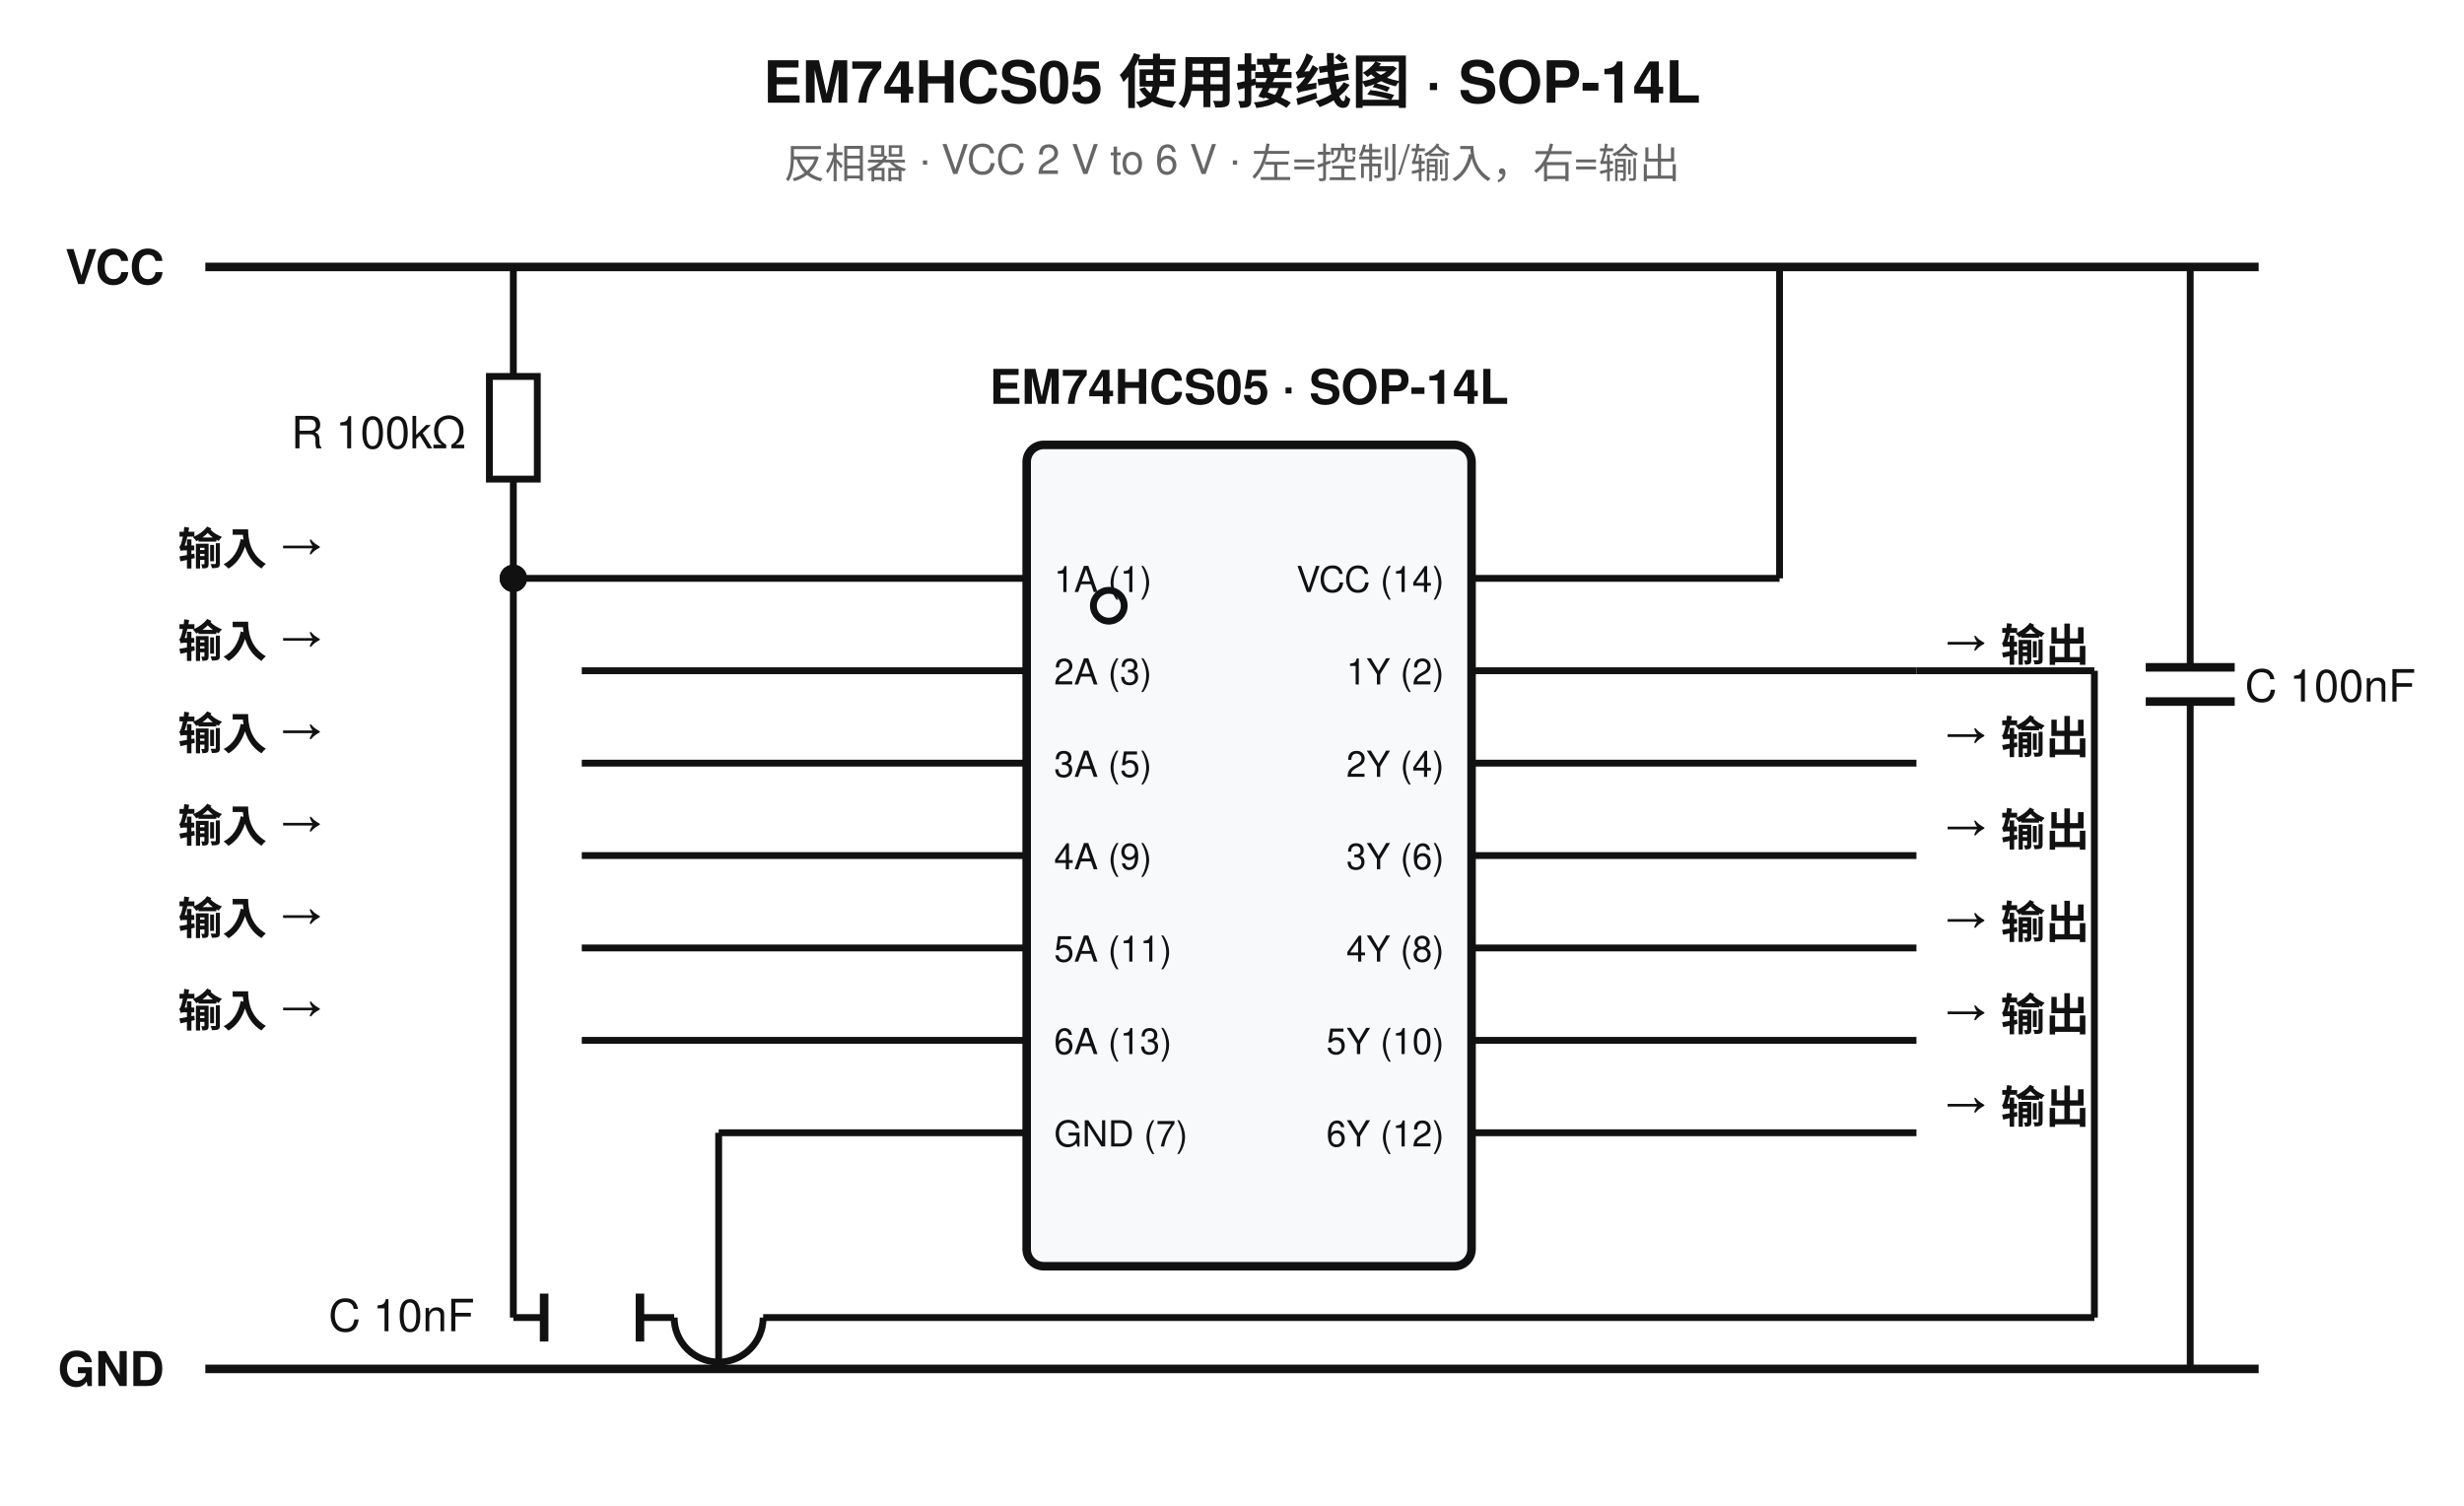
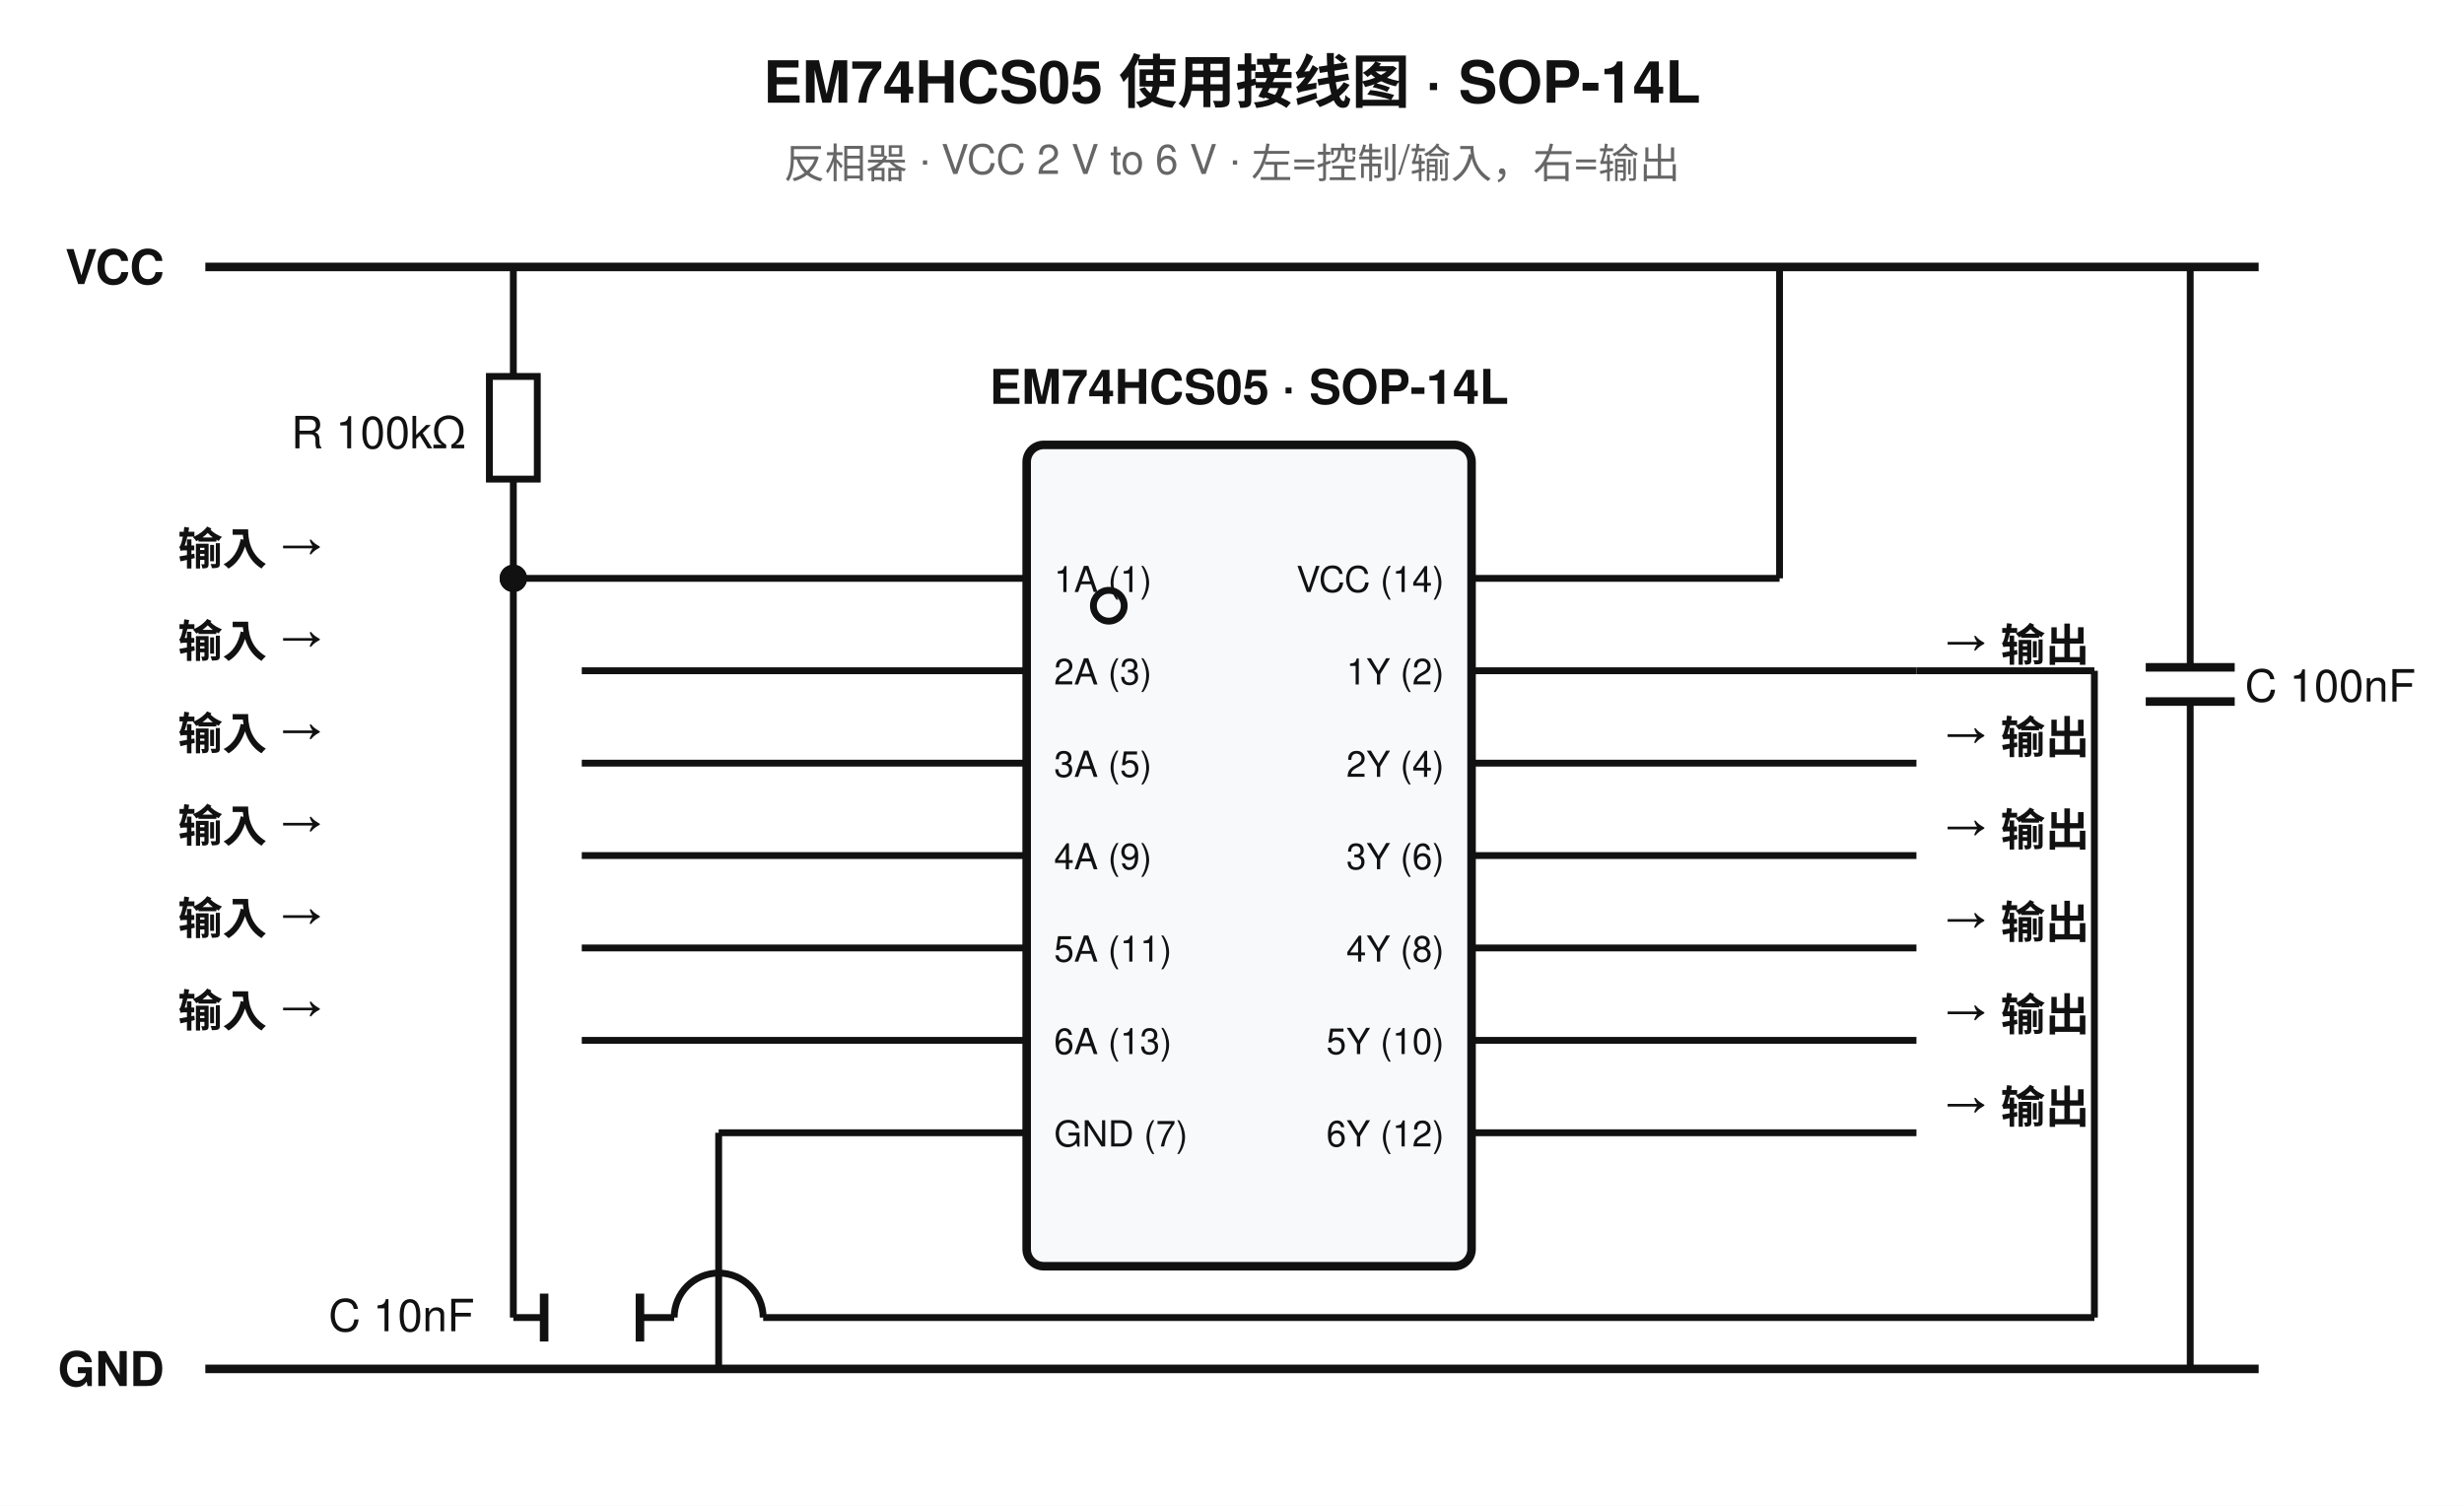
<svg xmlns="http://www.w3.org/2000/svg" viewBox="0 0 720 440" font-family="Helvetica,Arial,sans-serif">
  <rect width="720" height="440" fill="#fff" />
  <text x="360" y="30" text-anchor="middle" font-size="17" font-weight="bold" fill="#111">EM74HCS05 使用接线图 · SOP-14L</text>
  <text x="360" y="52" text-anchor="middle" font-size="12" fill="#666">反相器 · VCC 2 V to 6 V · 左=控制/输入，右=输出</text>
  <line x1="60" y1="78" x2="660" y2="78" stroke="#111" stroke-width="2.5" />
  <text x="48" y="83" text-anchor="end" font-size="14" font-weight="bold" fill="#111">VCC</text>
  <line x1="60" y1="400" x2="660" y2="400" stroke="#111" stroke-width="2.5" />
  <text x="48" y="405" text-anchor="end" font-size="14" font-weight="bold" fill="#111">GND</text>
  <text x="365" y="118" text-anchor="middle" font-size="14" font-weight="bold" fill="#111">EM74HCS05 · SOP-14L</text>
  <rect x="300" y="130" width="130" height="240" rx="5" fill="#f7f9fb" stroke="#111" stroke-width="2.5" />
  <text x="308" y="173.0" font-size="10.5" fill="#111">1A (1)</text>
  <line x1="300" y1="169.0" x2="150" y2="169.0" stroke="#111" stroke-width="2" />
  <line x1="150" y1="78" x2="150" y2="110.0" stroke="#111" stroke-width="2" />
  <rect x="143" y="110.0" width="14" height="30" fill="#fff" stroke="#111" stroke-width="2" />
  <line x1="150" y1="140.0" x2="150" y2="169.0" stroke="#111" stroke-width="2" />
  <circle cx="150" cy="169.0" r="4" fill="#111" />
  <text x="136" y="131.0" text-anchor="end" font-size="13" fill="#111">R 100kΩ</text>
  <text x="52" y="165.0" font-size="13" font-weight="bold" fill="#111">输入 →</text>
  <text x="308" y="200.0" font-size="10.5" fill="#111">2A (3)</text>
  <line x1="300" y1="196.0" x2="170" y2="196.0" stroke="#111" stroke-width="2" />
  <text x="52" y="192.0" font-size="13" font-weight="bold" fill="#111">输入 →</text>
  <text x="308" y="227.0" font-size="10.5" fill="#111">3A (5)</text>
  <line x1="300" y1="223.0" x2="170" y2="223.0" stroke="#111" stroke-width="2" />
  <text x="52" y="219.0" font-size="13" font-weight="bold" fill="#111">输入 →</text>
  <text x="308" y="254.0" font-size="10.5" fill="#111">4A (9)</text>
  <line x1="300" y1="250.0" x2="170" y2="250.0" stroke="#111" stroke-width="2" />
  <text x="52" y="246.0" font-size="13" font-weight="bold" fill="#111">输入 →</text>
  <text x="308" y="281.0" font-size="10.5" fill="#111">5A (11)</text>
  <line x1="300" y1="277.0" x2="170" y2="277.0" stroke="#111" stroke-width="2" />
  <text x="52" y="273.0" font-size="13" font-weight="bold" fill="#111">输入 →</text>
  <text x="308" y="308.0" font-size="10.5" fill="#111">6A (13)</text>
  <line x1="300" y1="304.0" x2="170" y2="304.0" stroke="#111" stroke-width="2" />
  <text x="52" y="300.0" font-size="13" font-weight="bold" fill="#111">输入 →</text>
  <text x="308" y="335.0" font-size="10.5" fill="#111">GND (7)</text>
  <line x1="300" y1="331.0" x2="210" y2="331.0" stroke="#111" stroke-width="2" />
  <line x1="210" y1="331.0" x2="210" y2="400" stroke="#111" stroke-width="2" />
  <text x="422" y="173.0" text-anchor="end" font-size="10.5" fill="#111">VCC (14)</text>
  <line x1="430" y1="169.0" x2="520" y2="169.0" stroke="#111" stroke-width="2" />
  <line x1="520" y1="169.0" x2="520" y2="78" stroke="#111" stroke-width="2" />
  <text x="422" y="200.0" text-anchor="end" font-size="10.5" fill="#111">1Y (2)</text>
  <line x1="430" y1="196.0" x2="560" y2="196.0" stroke="#111" stroke-width="2" />
  <text x="568" y="192.0" font-size="13" font-weight="bold" fill="#111">→ 输出</text>
  <text x="422" y="227.0" text-anchor="end" font-size="10.5" fill="#111">2Y (4)</text>
  <line x1="430" y1="223.0" x2="560" y2="223.0" stroke="#111" stroke-width="2" />
  <text x="568" y="219.0" font-size="13" font-weight="bold" fill="#111">→ 输出</text>
  <text x="422" y="254.0" text-anchor="end" font-size="10.5" fill="#111">3Y (6)</text>
  <line x1="430" y1="250.0" x2="560" y2="250.0" stroke="#111" stroke-width="2" />
  <text x="568" y="246.0" font-size="13" font-weight="bold" fill="#111">→ 输出</text>
  <text x="422" y="281.0" text-anchor="end" font-size="10.5" fill="#111">4Y (8)</text>
  <line x1="430" y1="277.0" x2="560" y2="277.0" stroke="#111" stroke-width="2" />
  <text x="568" y="273.0" font-size="13" font-weight="bold" fill="#111">→ 输出</text>
  <text x="422" y="308.0" text-anchor="end" font-size="10.5" fill="#111">5Y (10)</text>
  <line x1="430" y1="304.0" x2="560" y2="304.0" stroke="#111" stroke-width="2" />
  <text x="568" y="300.0" font-size="13" font-weight="bold" fill="#111">→ 输出</text>
  <text x="422" y="335.0" text-anchor="end" font-size="10.5" fill="#111">6Y (12)</text>
  <line x1="430" y1="331.0" x2="560" y2="331.0" stroke="#111" stroke-width="2" />
  <text x="568" y="327.0" font-size="13" font-weight="bold" fill="#111">→ 输出</text>
  <circle cx="324" cy="177.0" r="4.5" fill="none" stroke="#111" stroke-width="2" />
  <line x1="560" y1="196.0" x2="612" y2="196.0" stroke="#111" stroke-width="2" />
  <line x1="612" y1="196.0" x2="612" y2="385" stroke="#111" stroke-width="2" />
  <line x1="159" y1="385" x2="150" y2="385" stroke="#111" stroke-width="2" />
  <line x1="159" y1="378" x2="159" y2="392" stroke="#111" stroke-width="2.5" />
  <line x1="187" y1="378" x2="187" y2="392" stroke="#111" stroke-width="2.5" />
  <line x1="187" y1="385" x2="197" y2="385" stroke="#111" stroke-width="2" />
-   <path d="M197,385 A13,13 0 0,0 223,385" fill="none" stroke="#111" stroke-width="2" />
+   <path d="M197,385 A13,13 0 0,1 223,385" fill="none" stroke="#111" stroke-width="2" />
  <line x1="223" y1="385" x2="612" y2="385" stroke="#111" stroke-width="2" />
  <text x="96" y="389" font-size="13" fill="#111">C 10nF</text>
  <line x1="150" y1="385" x2="150" y2="169.0" stroke="#111" stroke-width="2" />
  <circle cx="150" cy="169.0" r="4" fill="#111" />
  <text x="656" y="205" font-size="13" fill="#111">C 100nF</text>
  <line x1="640" y1="78" x2="640" y2="195" stroke="#111" stroke-width="2" />
  <line x1="627" y1="195" x2="653" y2="195" stroke="#111" stroke-width="2.5" />
  <line x1="627" y1="205" x2="653" y2="205" stroke="#111" stroke-width="2.5" />
  <line x1="640" y1="205" x2="640" y2="400" stroke="#111" stroke-width="2" />
</svg>
